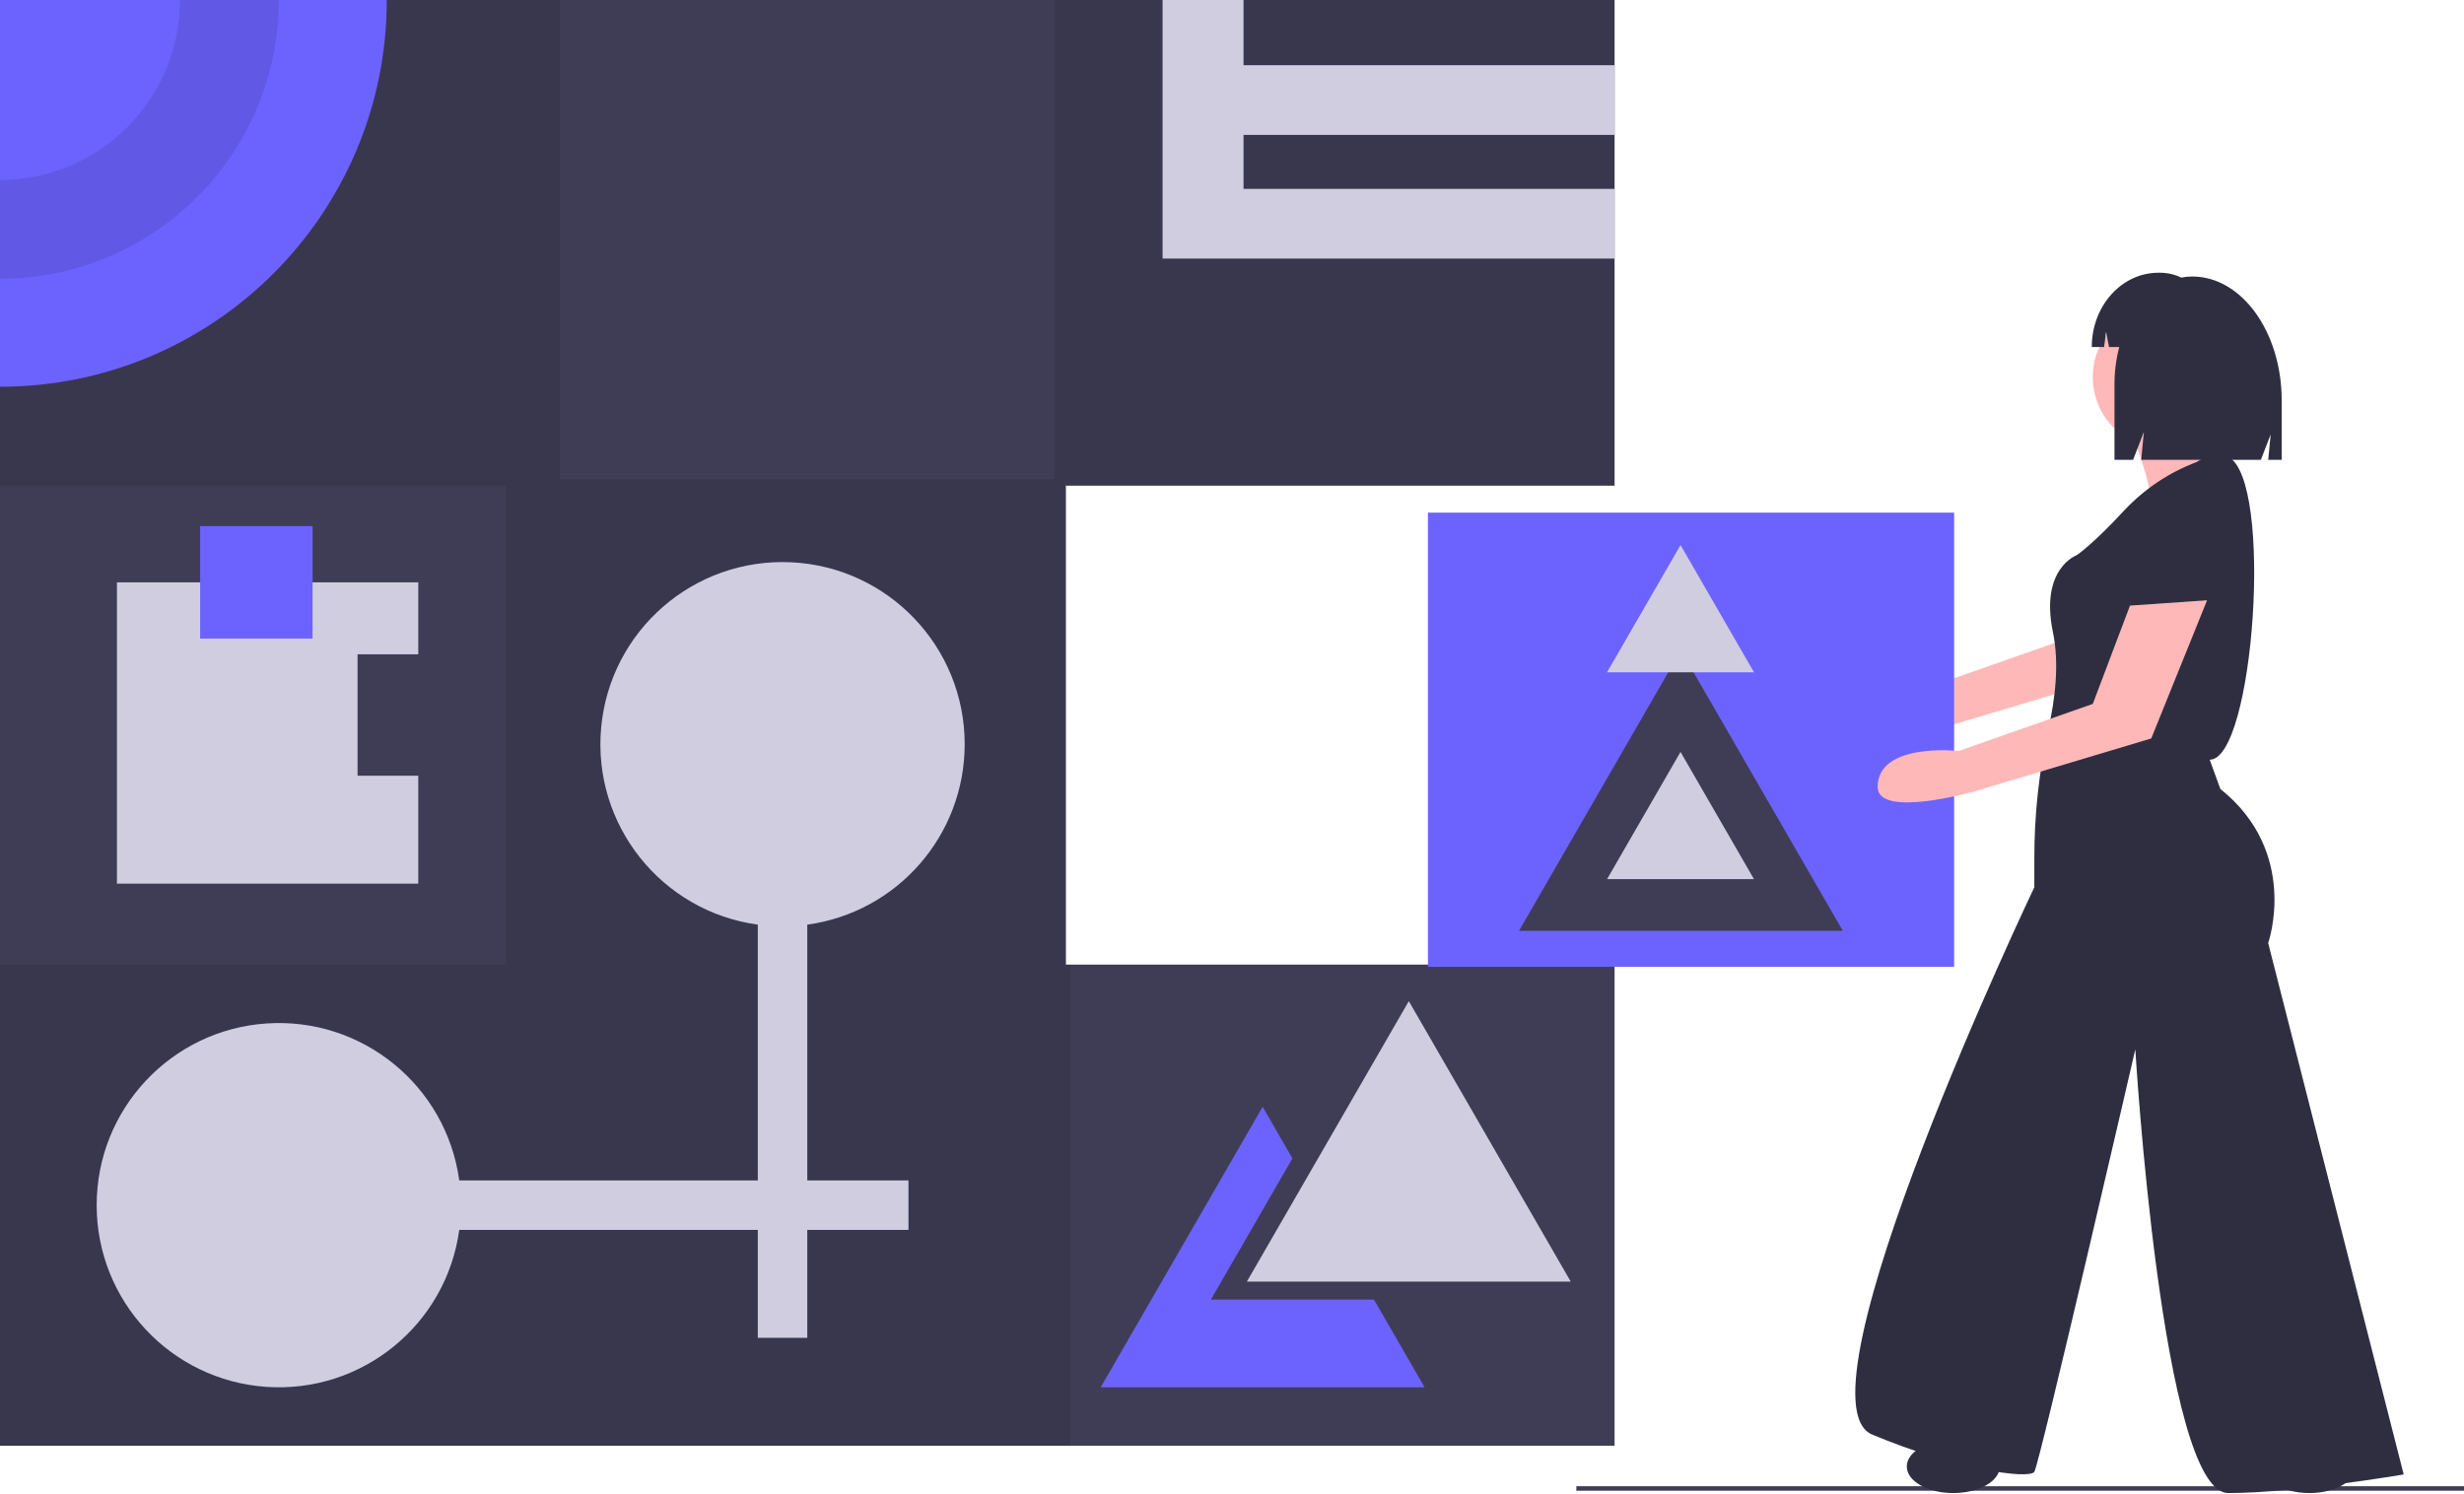
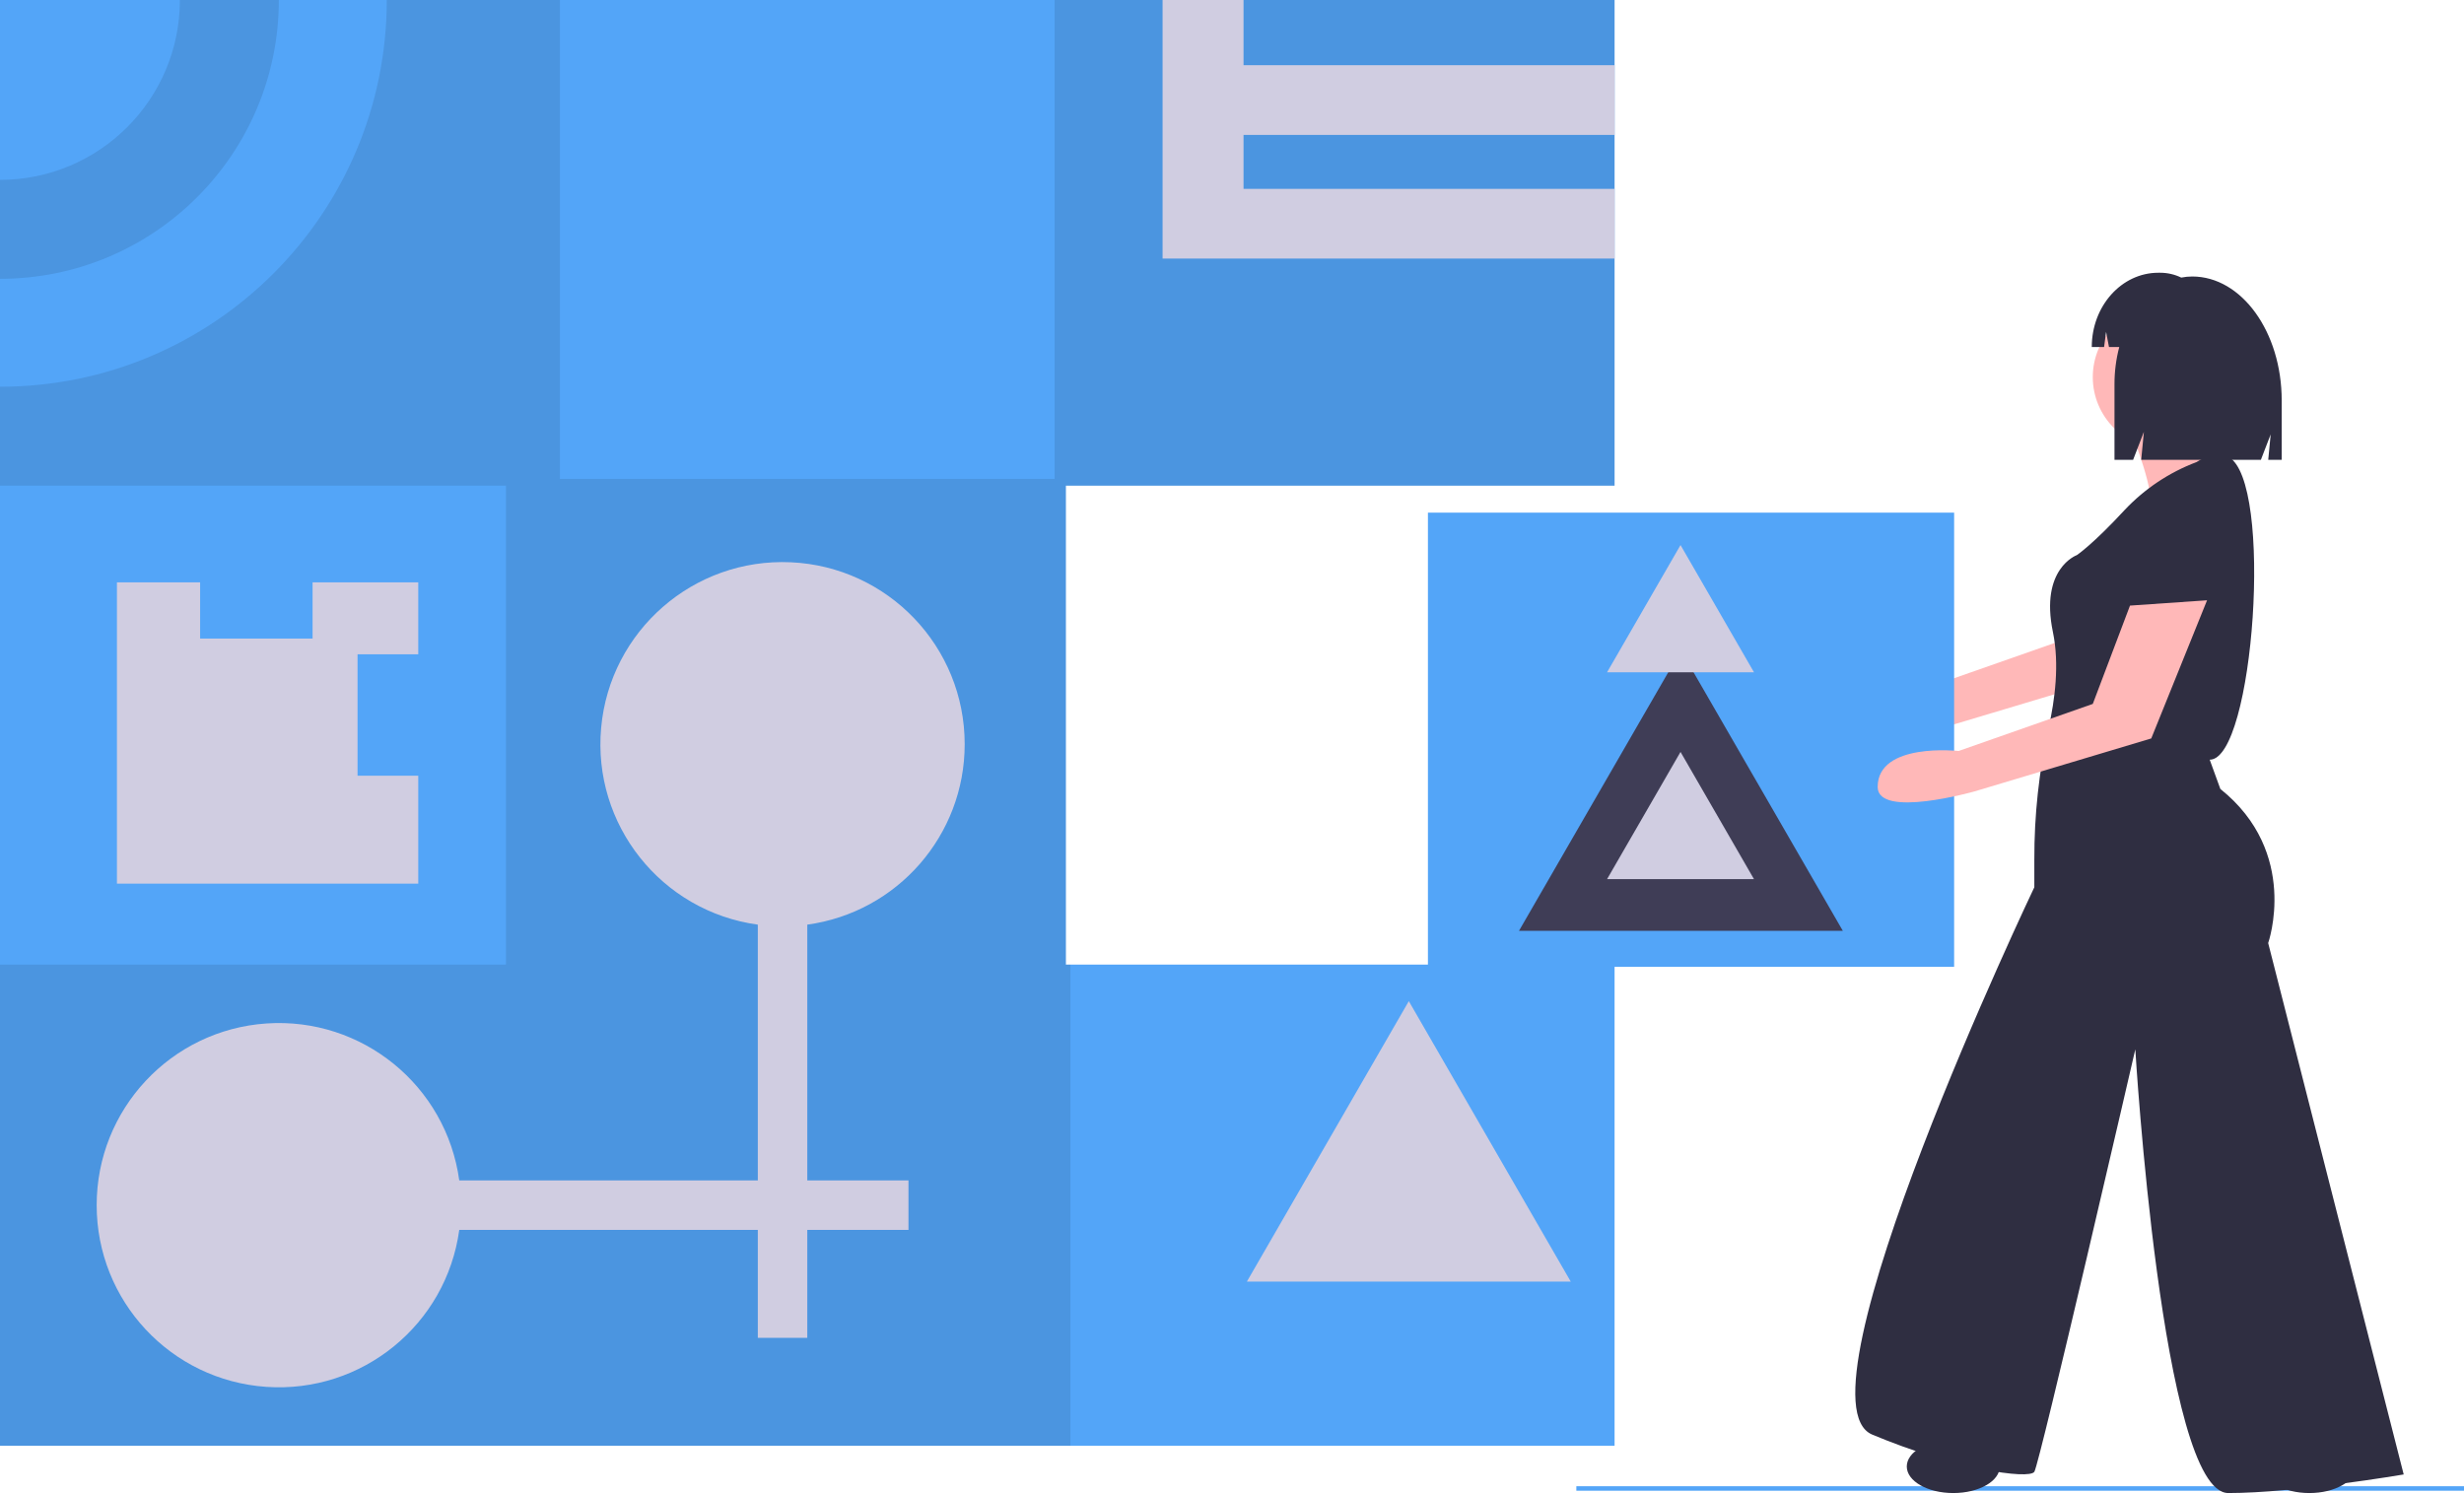
<svg xmlns="http://www.w3.org/2000/svg" id="a5860ba0-ef67-4914-ac96-07e2ebcccb4f" data-name="Layer 1" width="1095.74" height="664.034" viewBox="0 0 1095.74 664.034">
-   <rect x="701" y="661" width="394.74" height="2" fill="#3f3d56" />
-   <polygon points="474 429 474 216 718 216 718 0 0 0 0 643 718 643 718 429 474 429" fill="#3f3d56" />
+   <rect x="701" y="661" width="394.74" height="2" fill="#53a5f8" />
+   <polygon points="474 429 474 216 718 216 718 0 0 0 0 643 718 643 718 429 474 429" fill="#53a5f8" />
  <polygon points="718 216 718 0 469 0 469 213 249 213 249 0 0 0 0 216 225 216 225 429 0 429 0 643 476 643 476 429 474 429 474 216 718 216" opacity="0.1" />
-   <path d="M224.13,117.983a172.004,172.004,0,0,1-172,172v-172Z" transform="translate(-52.12988 -117.9828)" fill="#6c63ff" />
+   <path d="M224.13,117.983a172.004,172.004,0,0,1-172,172v-172Z" transform="translate(-52.12988 -117.9828)" fill="#53a5f8" />
  <path d="M132.13,117.983a80.004,80.004,0,0,1-80,80v44a124.004,124.004,0,0,0,124-124Z" transform="translate(-52.12988 -117.9828)" opacity="0.1" />
  <polygon points="718 60 718 29 553 29 553 0 517 0 517 29 517 60 517 84 517 115 553 115 718 115 718 84 553 84 553 60 718 60" fill="#d0cde1" />
  <path d="M481.13,448.983a81,81,0,1,0-92,80.236V642.983H256.366a81,81,0,1,0,0,22H389.13v48h22v-48h45v-22h-45V529.219A81,81,0,0,0,481.13,448.983Z" transform="translate(-52.12988 -117.9828)" fill="#d0cde1" />
  <polygon points="626.5 445.263 662.508 507.631 698.517 570 626.5 570 554.483 570 590.492 507.631 626.5 445.263" fill="#d0cde1" />
-   <polygon points="610.5 578 538.483 578 574.492 515.631 574.742 515.198 561.5 492.263 525.492 554.631 489.483 617 561.5 617 633.517 617 611 578 610.5 578" fill="#6c63ff" />
+   <polygon points="610.5 578 538.483 578 574.492 515.631 574.742 515.198 561.5 492.263 525.492 554.631 489.483 617 561.5 617 633.517 617 611 578 610.5 578" fill="#53a5f8" />
  <polygon points="159 345 159 291 186 291 186 259 52 259 52 393 186 393 186 345 159 345" fill="#d0cde1" />
-   <rect x="89" y="234" width="50" height="50" fill="#6c63ff" />
+   <rect x="89" y="234" width="50" height="50" fill="#53a5f8" />
  <path d="M989.162,357.832,972.618,401.555l-59.664,20.935s-36-4-36,16c0,14.181,43,2,43,2l78.662-23.573,24.816-61.449Z" transform="translate(-52.12988 -117.9828)" fill="#ffb8b8" />
-   <rect x="635" y="228" width="234" height="202" fill="#6c63ff" />
+   <rect x="635" y="228" width="234" height="202" fill="#53a5f8" />
  <polygon points="747.5 289.263 783.508 351.631 819.517 414 747.5 414 675.483 414 711.492 351.631 747.5 289.263" fill="#3f3d56" />
  <polygon points="747.331 334.415 763.665 362.708 780 391 747.331 391 714.661 391 730.996 362.708 747.331 334.415" fill="#d0cde1" />
  <polygon points="747.331 242.415 763.665 270.708 780 299 747.331 299 714.661 299 730.996 270.708 747.331 242.415" fill="#d0cde1" />
  <path d="M1024.154,329.42s-16.544-2.363-24.816,28.361-10.635,33.088-10.635,33.088,48.45,7.09,49.632,4.727S1048.97,336.511,1024.154,329.42Z" transform="translate(-52.12988 -117.9828)" fill="#2f2e41" />
  <circle cx="962.57" cy="167.714" r="31.906" fill="#ffb8b8" />
  <path d="M1000.52,311.695s10.635,27.179,7.09,30.725,43.723,8.272,43.723,8.272,3.545-17.726-10.635-28.361c0,0-5.909-17.726-4.727-21.271S1000.52,311.695,1000.52,311.695Z" transform="translate(-52.12988 -117.9828)" fill="#ffb8b8" />
  <path d="M1028.881,323.512a85.216,85.216,0,0,0-31.906,21.271c-14.181,15.362-21.271,20.089-21.271,20.089s-16.544,5.909-10.635,34.27c2.954,14.181.886,30.134-1.92,42.542a265.822,265.822,0,0,0-6.352,58.656v12.247s-108.718,228.071-72.085,243.433,69.721,20.089,72.085,16.544,44.905-187.893,44.905-187.893,11.817,197.346,41.36,197.346,77.993-8.272,77.993-8.272l-60.267-236.343s14.181-40.178-21.271-68.539l-4.727-12.999c19.604.01,28.566-124.07,8.272-134.715C1043.061,321.148,1038.334,317.603,1028.881,323.512Z" transform="translate(-52.12988 -117.9828)" fill="#2f2e41" />
  <path d="M999.338,387.324l-16.544,43.723-59.664,20.935s-36-4-36,16c0,14.181,43,2,43,2l78.662-23.573,24.816-61.449Z" transform="translate(-52.12988 -117.9828)" fill="#ffb8b8" />
  <ellipse cx="868.624" cy="652.217" rx="20.68" ry="11.817" fill="#2f2e41" />
  <ellipse cx="1026.974" cy="652.217" rx="20.68" ry="11.817" fill="#2f2e41" />
  <path d="M1027.017,240.954h-0a25.341,25.341,0,0,0-4.893.487,21.442,21.442,0,0,0-9.34-2.153h-.848c-16.345,0-29.595,14.79-29.595,33.035v0h5.477l.885-6.732L990,272.323h4.562a64.576,64.576,0,0,0-2.119,16.55v33.624h8.28l4.794-12.458-1.198,12.458h53.223l4.358-11.325-1.09,11.325h5.992V296.096C1066.803,265.642,1048.99,240.954,1027.017,240.954Z" transform="translate(-52.12988 -117.9828)" fill="#2f2e41" />
</svg>
